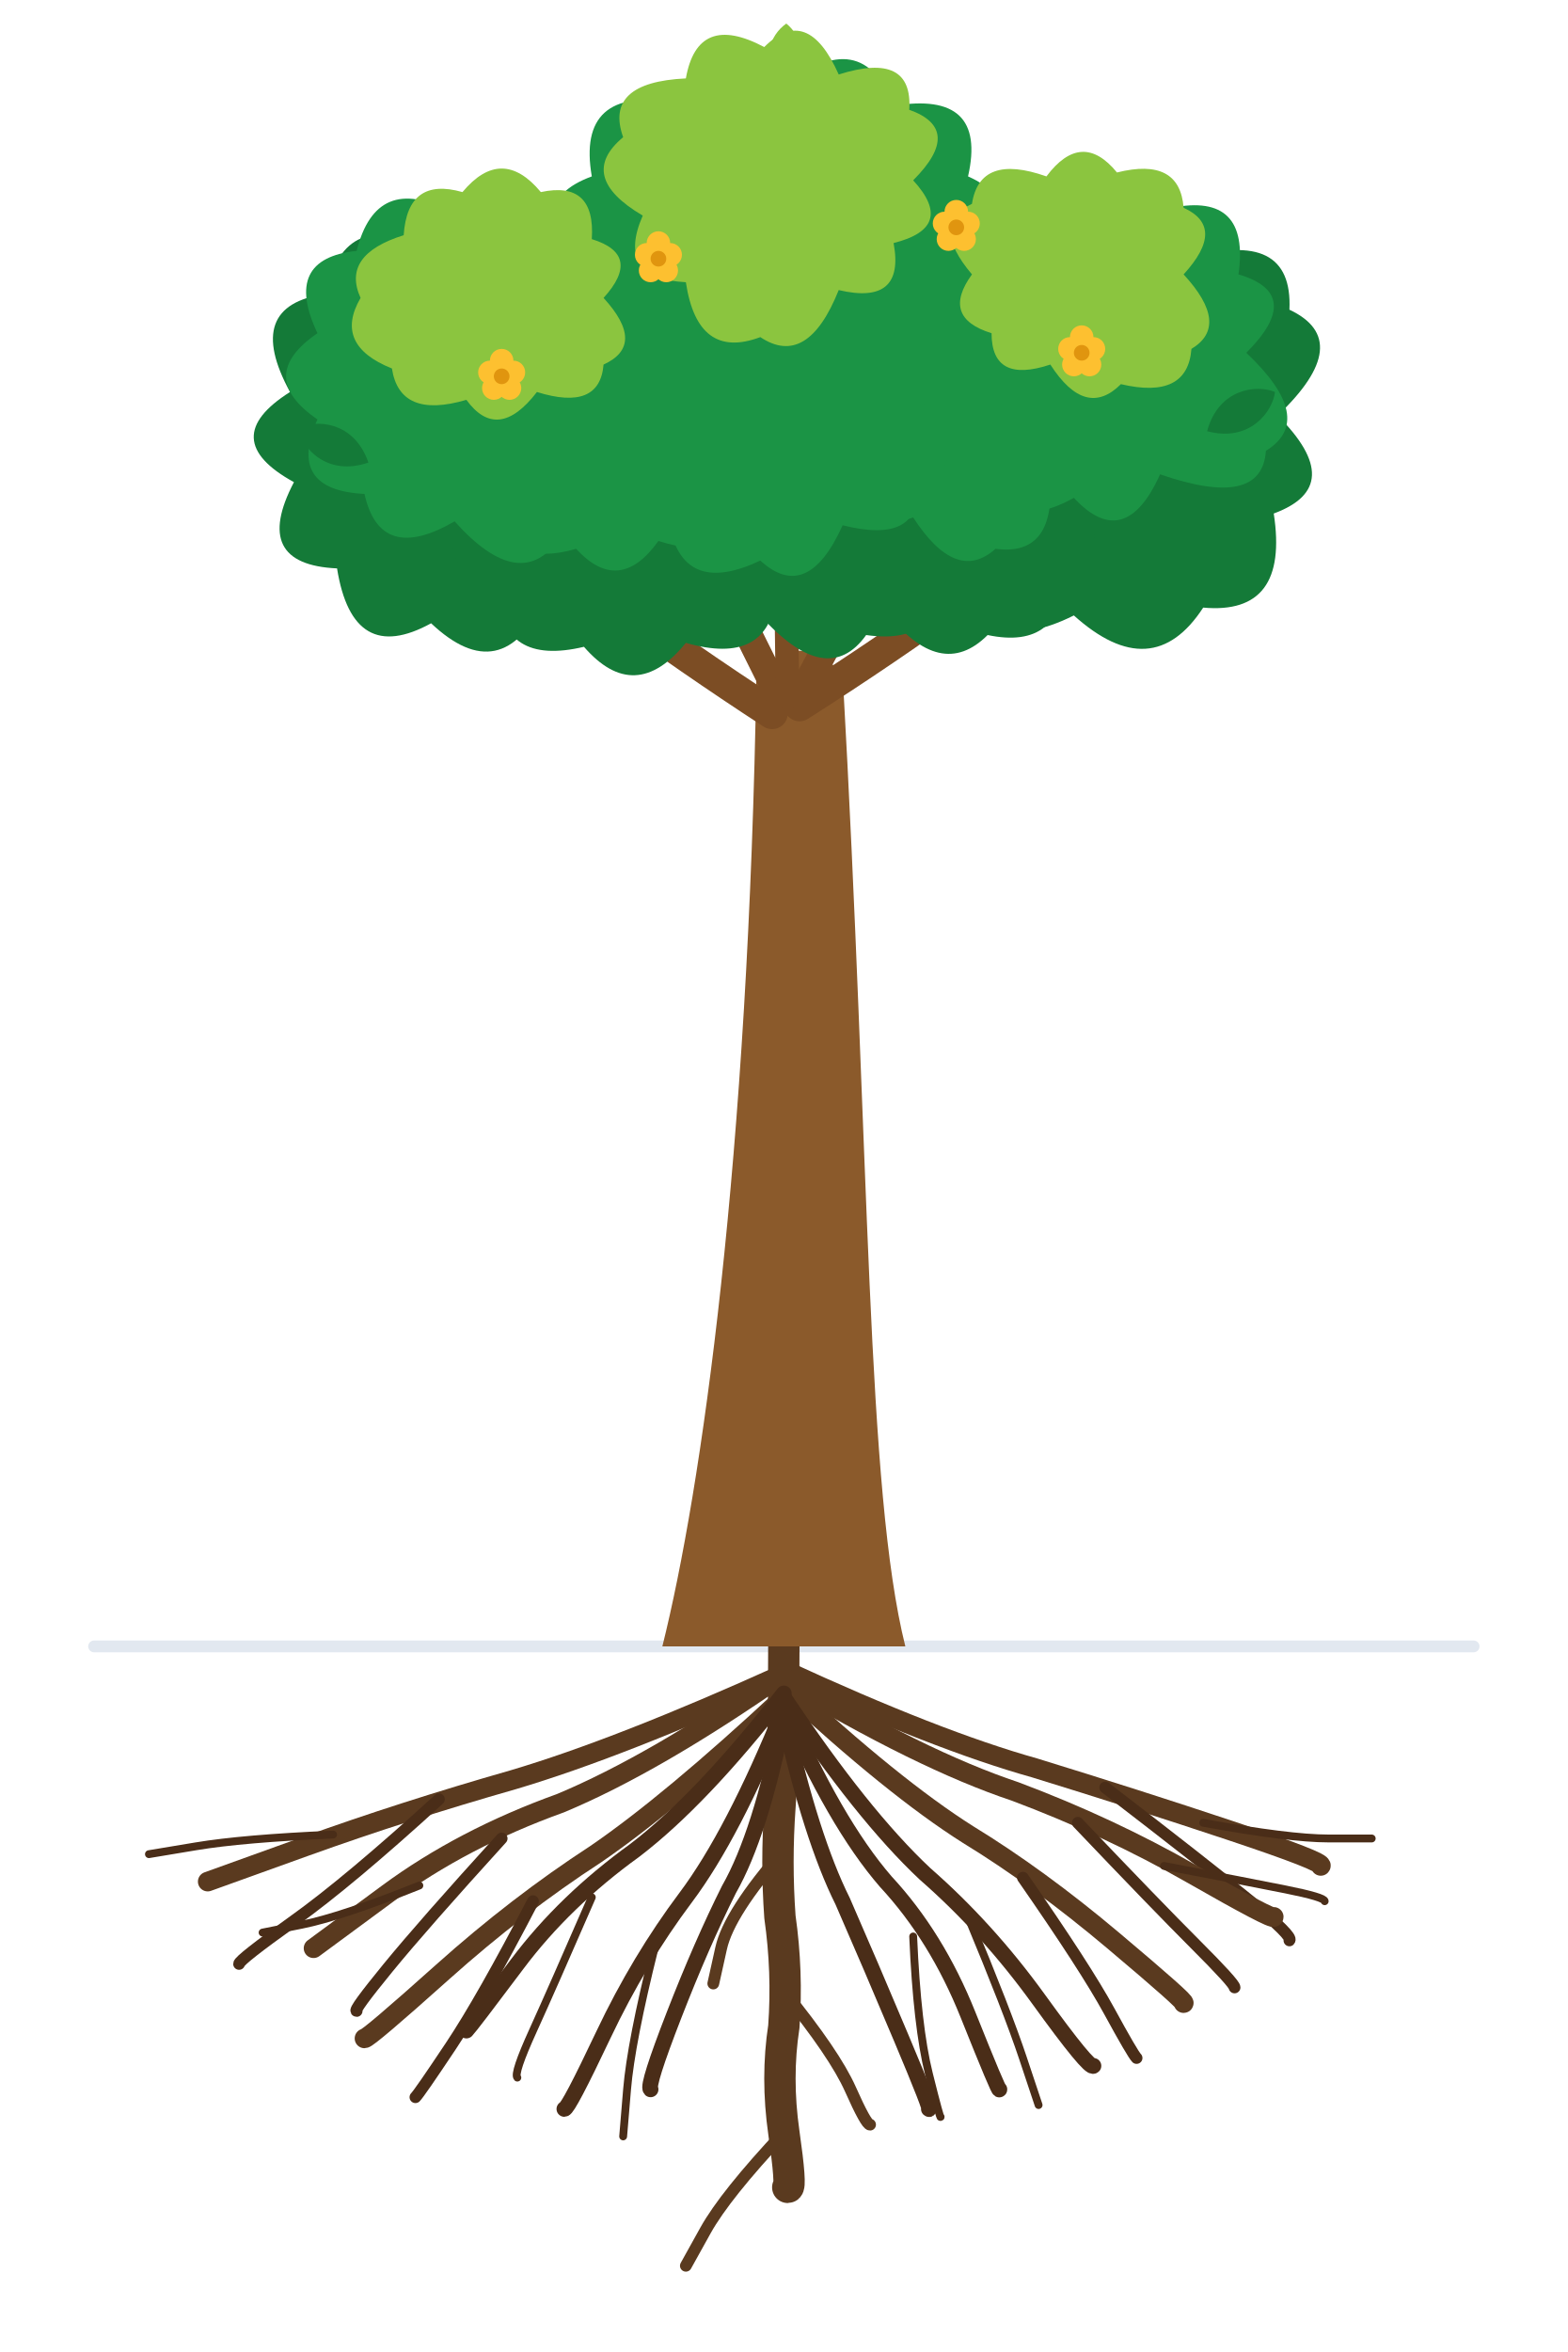
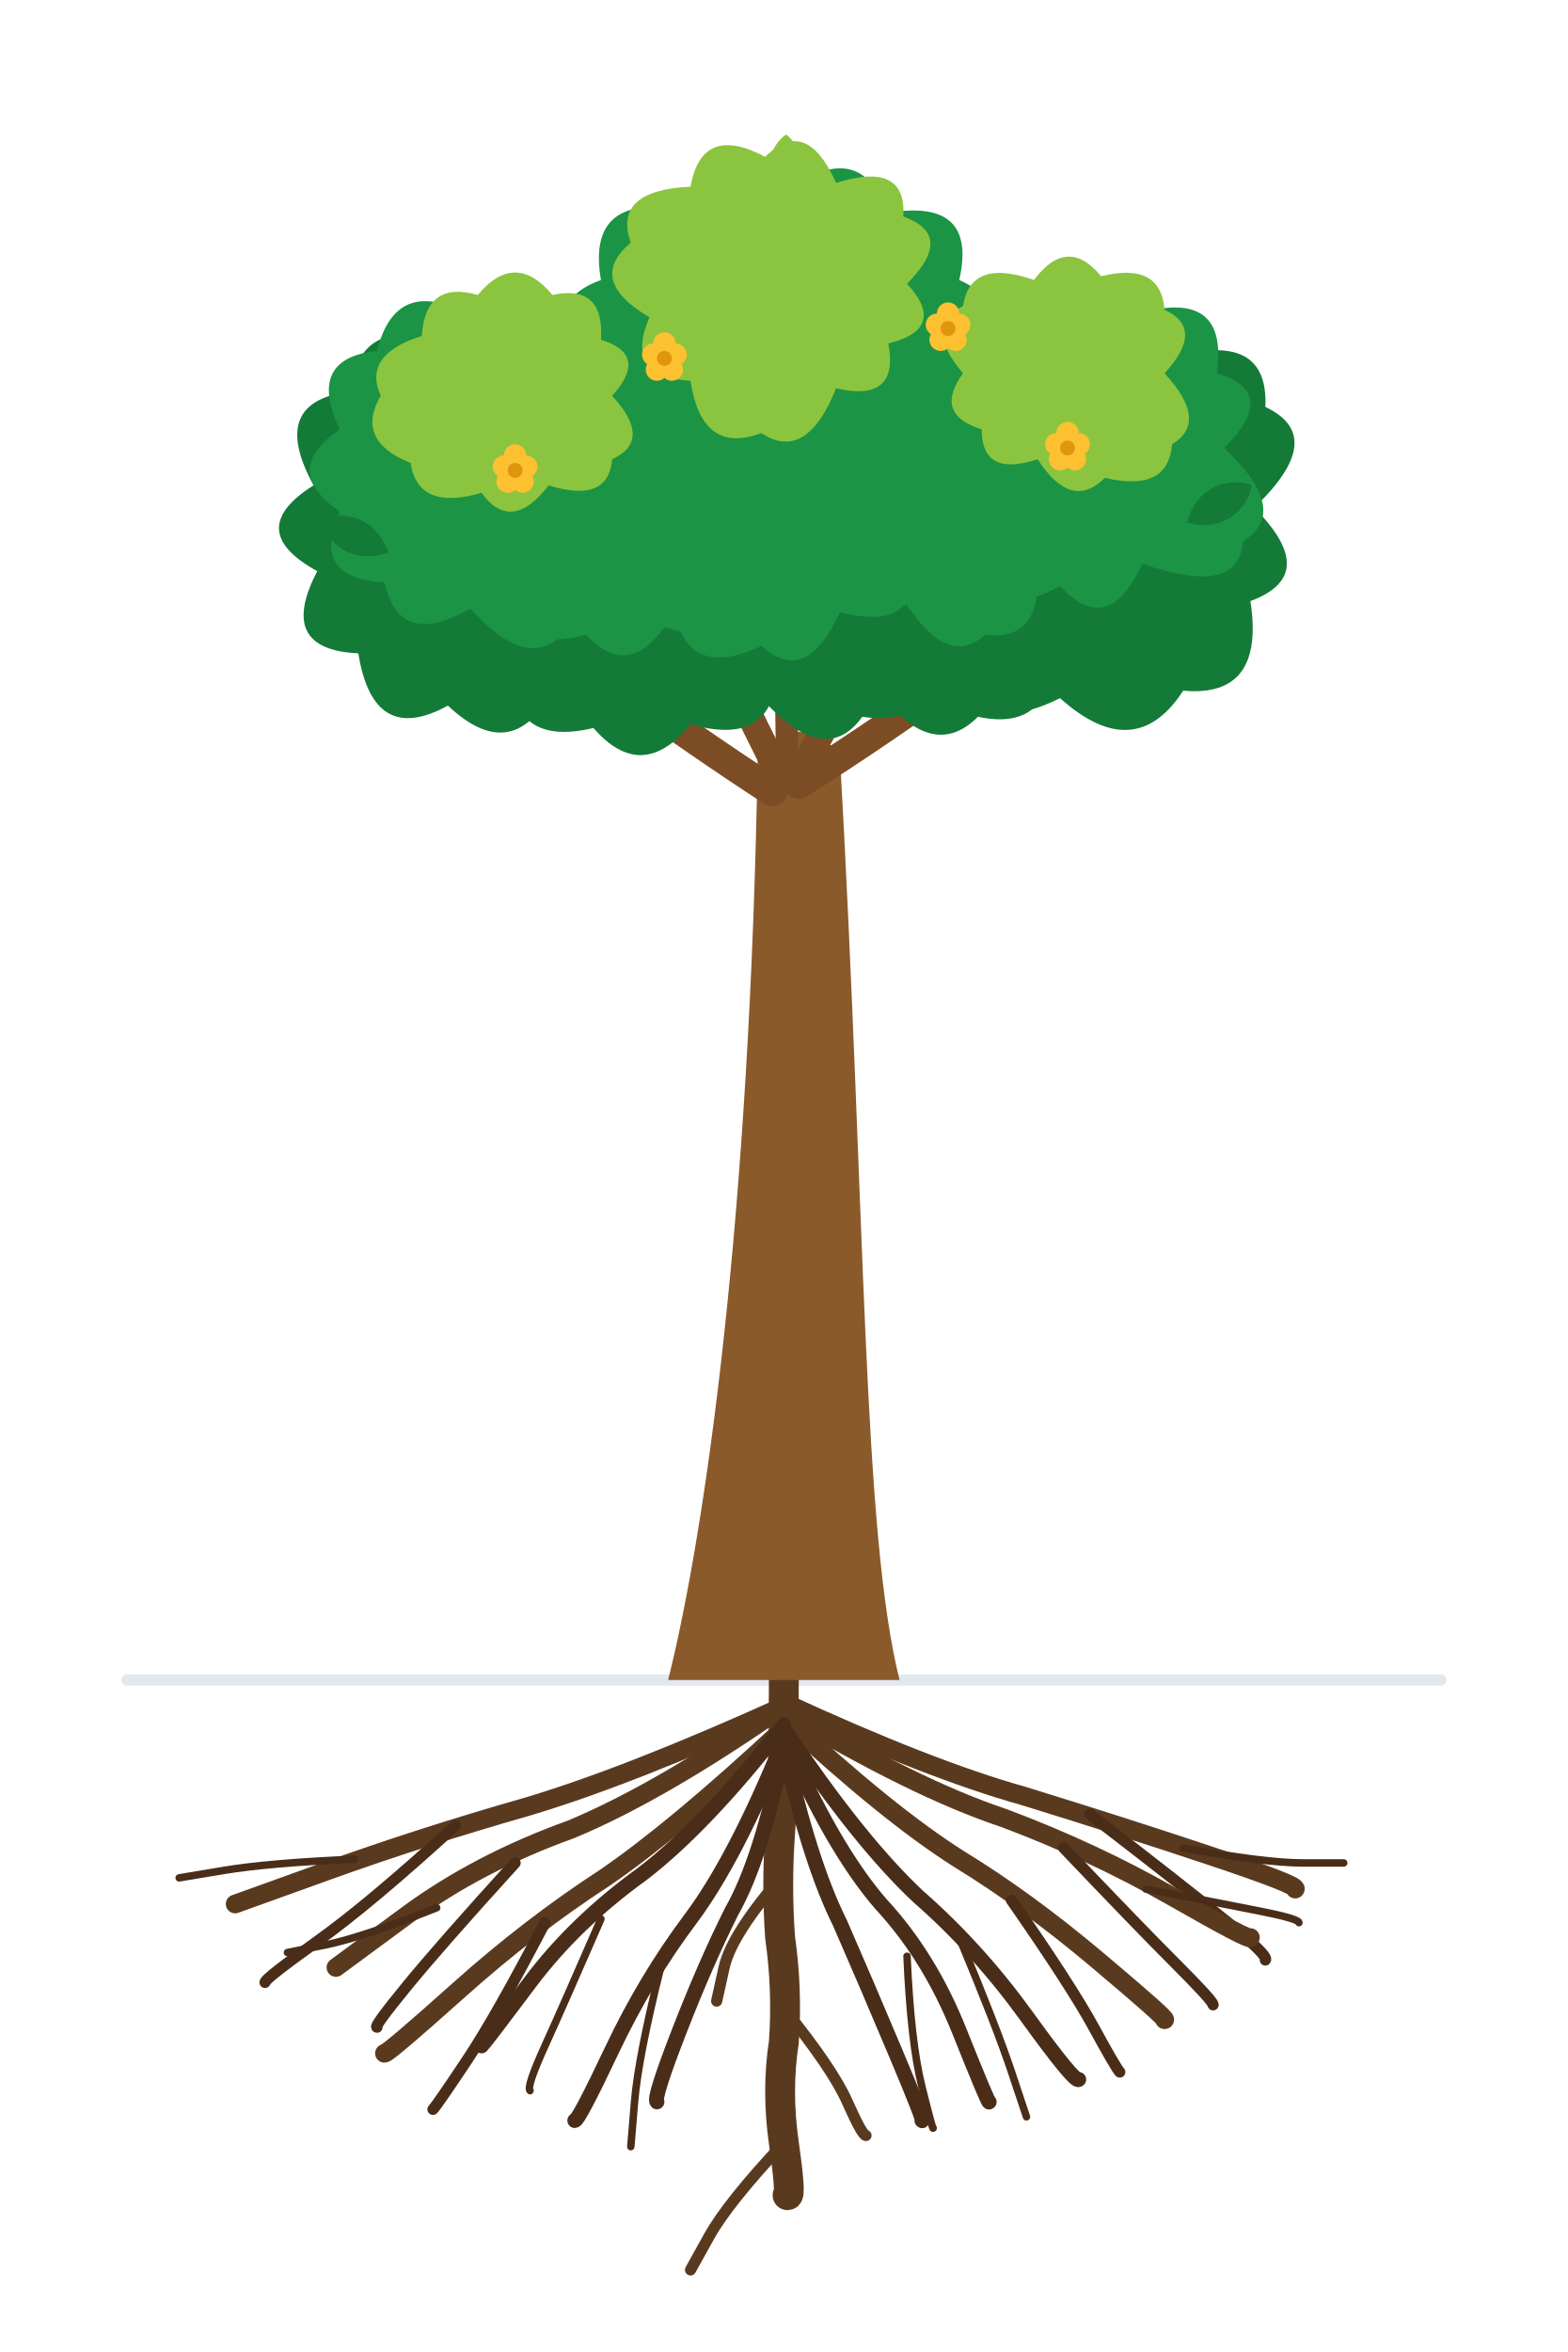
- <svg xmlns="http://www.w3.org/2000/svg" viewBox="0 0 400 600" width="400" height="600">
+ <svg xmlns="http://www.w3.org/2000/svg" viewBox="0 -30 400 630" width="400" height="600">
  <g id="ground">
    <line x1="24" y1="420" x2="376" y2="420" stroke="#e2e8f0" stroke-width="3" stroke-linecap="round" />
  </g>
  <g id="roots">
    <path id="root-tap" class="root" d="M 200 420 Q 200 448 199 461 Q 198 475 199 489 Q 201 503 200 517 Q 198 530 200 544 T 201 558" fill="none" stroke="#5a3a1f" stroke-width="8" stroke-linecap="round" stroke-linejoin="round" />
    <path id="root-tap-sub-1" class="root" d="M 200 472 Q 186 488 184 497 T 182 506" fill="none" stroke="#5a3a1f" stroke-width="3" stroke-linecap="round" stroke-linejoin="round" />
    <path id="root-tap-sub-2" class="root" d="M 200 508 Q 213 524 217 533 T 222 542" fill="none" stroke="#5a3a1f" stroke-width="3" stroke-linecap="round" stroke-linejoin="round" />
    <path id="root-tap-sub-3" class="root" d="M 200 544 Q 185 560 180 569 T 175 578" fill="none" stroke="#5a3a1f" stroke-width="3" stroke-linecap="round" stroke-linejoin="round" />
    <path id="root-lat-1" class="root" d="M 200 427 Q 158 446 131 454 Q 103 462 78 471 T 53 480" fill="none" stroke="#5a3a1f" stroke-width="5" stroke-linecap="round" stroke-linejoin="round" />
    <path id="root-lat-1-sub-1" class="root" d="M 112 459 Q 89 480 75 490 T 61 501" fill="none" stroke="#4a2d18" stroke-width="3" stroke-linecap="round" stroke-linejoin="round" />
    <path id="root-lat-1-sub-2" class="root" d="M 85 468 Q 62 469 50 471 T 38 473" fill="none" stroke="#4a2d18" stroke-width="2" stroke-linecap="round" stroke-linejoin="round" />
    <path id="root-lat-2" class="root" d="M 200 426 Q 239 444 264 451 Q 290 459 314 467 T 337 476" fill="none" stroke="#5a3a1f" stroke-width="5" stroke-linecap="round" stroke-linejoin="round" />
    <path id="root-lat-2-sub-1" class="root" d="M 282 456 Q 308 476 319 485 T 329 495" fill="none" stroke="#4a2d18" stroke-width="3" stroke-linecap="round" stroke-linejoin="round" />
    <path id="root-lat-2-sub-2" class="root" d="M 307 465 Q 329 469 339 469 T 350 469" fill="none" stroke="#4a2d18" stroke-width="2" stroke-linecap="round" stroke-linejoin="round" />
    <path id="root-lat-3" class="root" d="M 200 427 Q 167 450 143 460 Q 118 469 99 483 T 80 497" fill="none" stroke="#5a3a1f" stroke-width="5" stroke-linecap="round" stroke-linejoin="round" />
    <path id="root-lat-3-sub-1" class="root" d="M 128 469 Q 108 491 99 502 T 91 513" fill="none" stroke="#4a2d18" stroke-width="3" stroke-linecap="round" stroke-linejoin="round" />
    <path id="root-lat-3-sub-2" class="root" d="M 107 481 Q 87 489 77 491 T 67 493" fill="none" stroke="#4a2d18" stroke-width="2" stroke-linecap="round" stroke-linejoin="round" />
    <path id="root-lat-4" class="root" d="M 200 428 Q 235 449 259 457 Q 283 466 304 478 T 325 489" fill="none" stroke="#5a3a1f" stroke-width="5" stroke-linecap="round" stroke-linejoin="round" />
    <path id="root-lat-4-sub-1" class="root" d="M 275 465 Q 295 486 305 496 T 315 507" fill="none" stroke="#4a2d18" stroke-width="3" stroke-linecap="round" stroke-linejoin="round" />
    <path id="root-lat-4-sub-2" class="root" d="M 297 476 Q 318 480 328 482 T 338 485" fill="none" stroke="#4a2d18" stroke-width="2" stroke-linecap="round" stroke-linejoin="round" />
    <path id="root-lat-5" class="root" d="M 200 433 Q 171 460 152 473 Q 132 486 113 503 T 93 520" fill="none" stroke="#5a3a1f" stroke-width="5" stroke-linecap="round" stroke-linejoin="round" />
    <path id="root-lat-5-sub-1" class="root" d="M 136 485 Q 123 510 115 522 T 106 535" fill="none" stroke="#4a2d18" stroke-width="3" stroke-linecap="round" stroke-linejoin="round" />
    <path id="root-lat-6" class="root" d="M 200 430 Q 228 456 247 468 Q 265 479 284 495 T 302 511" fill="none" stroke="#5a3a1f" stroke-width="5" stroke-linecap="round" stroke-linejoin="round" />
    <path id="root-lat-6-sub-1" class="root" d="M 261 479 Q 277 502 283 513 T 290 525" fill="none" stroke="#4a2d18" stroke-width="3" stroke-linecap="round" stroke-linejoin="round" />
    <path id="root-lat-7" class="root" d="M 200 432 Q 179 459 162 472 Q 144 485 132 501 T 119 518" fill="none" stroke="#4a2d18" stroke-width="4" stroke-linecap="round" stroke-linejoin="round" />
    <path id="root-lat-7-sub-1" class="root" d="M 151 484 Q 141 507 136 518 T 132 530" fill="none" stroke="#4a2d18" stroke-width="2" stroke-linecap="round" stroke-linejoin="round" />
    <path id="root-lat-8" class="root" d="M 200 433 Q 220 463 236 478 Q 252 492 265 510 T 279 527" fill="none" stroke="#4a2d18" stroke-width="4" stroke-linecap="round" stroke-linejoin="round" />
    <path id="root-lat-8-sub-1" class="root" d="M 247 489 Q 257 513 261 525 T 265 537" fill="none" stroke="#4a2d18" stroke-width="2" stroke-linecap="round" stroke-linejoin="round" />
    <path id="root-lat-9" class="root" d="M 200 436 Q 187 468 175 484 Q 163 500 154 519 T 144 538" fill="none" stroke="#4a2d18" stroke-width="4" stroke-linecap="round" stroke-linejoin="round" />
    <path id="root-lat-9-sub-1" class="root" d="M 167 497 Q 161 521 160 533 T 159 545" fill="none" stroke="#4a2d18" stroke-width="2" stroke-linecap="round" stroke-linejoin="round" />
    <path id="root-lat-10" class="root" d="M 200 435 Q 213 465 226 480 Q 239 494 247 514 T 255 533" fill="none" stroke="#4a2d18" stroke-width="4" stroke-linecap="round" stroke-linejoin="round" />
    <path id="root-lat-10-sub-1" class="root" d="M 233 494 Q 234 517 237 529 T 240 540" fill="none" stroke="#4a2d18" stroke-width="2" stroke-linecap="round" stroke-linejoin="round" />
    <path id="root-lat-11" class="root" d="M 200 438 Q 194 468 186 482 Q 179 496 172 514 T 166 533" fill="none" stroke="#4a2d18" stroke-width="4" stroke-linecap="round" stroke-linejoin="round" />
    <path id="root-lat-12" class="root" d="M 200 438 Q 207 469 215 485 Q 222 501 230 520 T 237 538" fill="none" stroke="#4a2d18" stroke-width="4" stroke-linecap="round" stroke-linejoin="round" />
  </g>
  <g id="trunk">
    <path id="trunk-main" class="trunk" d="M 169 420 C 179 380, 191 296, 193 172 Q 204 160, 215 172 C 222 296, 221 380, 231 420 Z" fill="#8b5a2b" />
  </g>
  <g id="branches">
    <path id="branch-1" class="branch" d="M 197 182 Q 154 154 118 124" fill="none" stroke="#7c4d24" stroke-width="8" stroke-linecap="round" />
    <path id="branch-2" class="branch" d="M 204 180 Q 248 152 284 122" fill="none" stroke="#7c4d24" stroke-width="8" stroke-linecap="round" />
    <path id="branch-3" class="branch" d="M 199 178 Q 172 124 152 80" fill="none" stroke="#7c4d24" stroke-width="7" stroke-linecap="round" />
    <path id="branch-4" class="branch" d="M 205 176 Q 234 122 256 78" fill="none" stroke="#7c4d24" stroke-width="7" stroke-linecap="round" />
    <path id="branch-5" class="branch" d="M 201 178 Q 200 130 201 92" fill="none" stroke="#7c4d24" stroke-width="6" stroke-linecap="round" />
    <path id="branch-1-twig" class="branch" d="M 138 138 Q 122 120 114 100" fill="none" stroke="#7c4d24" stroke-width="4" stroke-linecap="round" />
    <path id="branch-2-twig" class="branch" d="M 264 136 Q 280 118 288 98" fill="none" stroke="#7c4d24" stroke-width="4" stroke-linecap="round" />
  </g>
  <g id="leaves">
    <path id="clump-d1" class="clump" d="M 251 92 Q 273 111 251 119 Q 256 142 228 136 Q 221 159 200 139 Q 176 162 167 144 Q 142 146 149 118 Q 123 110 140 92 Q 122 73 148 65 Q 143 40 170 46 Q 179 22 200 42 Q 220 24 228 49 Q 258 42 256 63 Q 275 72 251 92 Z" fill="#147A38" />
    <path id="clump-d2" class="clump" d="M 162 112 Q 178 128 156 134 Q 161 158 139 153 Q 128 176 110 159 Q 90 170 86 145 Q 64 144 75 123 Q 55 112 74 100 Q 62 78 83 75 Q 88 52 110 64 Q 128 47 140 69 Q 167 63 166 84 Q 183 92 162 112 Z" fill="#147A38" />
    <path id="clump-d3" class="clump" d="M 326 106 Q 344 124 325 131 Q 329 157 307 155 Q 294 175 274 157 Q 250 169 244 145 Q 217 143 224 121 Q 205 106 225 91 Q 218 69 244 67 Q 250 43 274 54 Q 291 41 303 66 Q 330 58 329 79 Q 346 87 326 106 Z" fill="#147A38" />
    <path id="clump-d4" class="clump" d="M 196 128 Q 212 145 198 152 Q 196 170 175 164 Q 162 180 149 165 Q 128 170 127 151 Q 109 144 119 128 Q 111 115 133 109 Q 132 89 150 93 Q 162 78 175 93 Q 195 88 196 106 Q 211 112 196 128 Z" fill="#147A38" />
    <path id="clump-d5" class="clump" d="M 273 124 Q 286 140 272 146 Q 271 166 252 162 Q 240 174 226 156 Q 204 164 201 148 Q 185 141 197 124 Q 185 108 202 100 Q 203 81 224 85 Q 238 69 252 84 Q 270 82 269 104 Q 285 110 273 124 Z" fill="#147A38" />
    <path id="clump-d6" class="clump" d="M 238 120 Q 255 136 240 143 Q 242 165 221 162 Q 211 176 194 157 Q 174 169 169 152 Q 147 150 153 132 Q 135 120 151 107 Q 148 92 173 92 Q 176 73 194 83 Q 210 66 220 81 Q 241 77 240 97 Q 255 104 238 120 Z" fill="#147A38" />
    <path id="clump-1" class="clump" d="M 244 70 Q 267 89 251 97 Q 253 115 225 108 Q 218 129 200 113 Q 180 132 172 114 Q 149 117 154 94 Q 133 87 150 70 Q 132 52 151 45 Q 147 22 172 26 Q 180 6 200 22 Q 220 6 228 27 Q 252 23 247 45 Q 265 53 244 70 Z" fill="#1B9445" />
    <path id="clump-2" class="clump" d="M 160 96 Q 177 113 163 120 Q 165 141 143 137 Q 133 152 116 133 Q 97 144 93 126 Q 73 125 81 107 Q 65 96 81 85 Q 72 66 91 64 Q 96 44 115 54 Q 129 42 138 64 Q 158 59 155 77 Q 173 82 160 96 Z" fill="#1B9445" />
    <path id="clump-3" class="clump" d="M 318 90 Q 336 107 323 115 Q 322 130 296 121 Q 287 141 274 127 Q 256 137 253 118 Q 230 118 236 102 Q 220 90 237 79 Q 228 58 246 55 Q 252 41 275 56 Q 290 38 299 53 Q 319 49 316 70 Q 333 75 318 90 Z" fill="#1B9445" />
    <path id="clump-4" class="clump" d="M 188 110 Q 200 124 189 130 Q 187 144 168 138 Q 158 152 147 140 Q 130 145 128 130 Q 115 124 126 110 Q 115 97 129 91 Q 130 74 146 77 Q 158 64 170 77 Q 187 73 188 91 Q 200 96 188 110 Z" fill="#1B9445" />
    <path id="clump-5" class="clump" d="M 272 106 Q 282 118 268 123 Q 269 142 254 140 Q 244 149 233 132 Q 213 139 211 126 Q 196 120 205 106 Q 198 94 217 90 Q 216 70 230 72 Q 242 59 254 72 Q 270 69 270 88 Q 283 93 272 106 Z" fill="#1B9445" />
    <path id="clump-6" class="clump" d="M 235 104 Q 249 118 234 124 Q 235 139 215 134 Q 206 154 194 143 Q 175 152 171 135 Q 152 132 159 115 Q 144 104 159 93 Q 152 77 172 75 Q 176 57 194 65 Q 207 54 216 72 Q 236 67 234 84 Q 249 90 235 104 Z" fill="#1B9445" />
    <path id="clump-l1" class="clump" d="M 233 46 Q 244 58 228 62 Q 231 78 214 74 Q 206 94 194 86 Q 178 92 175 72 Q 157 71 164 55 Q 147 45 159 35 Q 154 21 175 20 Q 178 3 195 12 Q 206 1 214 19 Q 233 13 232 28 Q 246 33 233 46 Z" fill="#8BC53F" />
    <path id="clump-l2" class="clump" d="M 154 76 Q 165 88 154 93 Q 153 105 137 100 Q 127 113 119 102 Q 102 107 100 94 Q 85 88 92 76 Q 87 65 103 60 Q 104 45 118 49 Q 128 37 138 49 Q 152 46 151 61 Q 164 65 154 76 Z" fill="#8BC53F" />
    <path id="clump-l3" class="clump" d="M 302 70 Q 314 83 304 89 Q 303 102 286 98 Q 277 107 268 93 Q 253 98 253 85 Q 240 81 248 70 Q 237 57 248 52 Q 250 39 267 45 Q 276 33 285 44 Q 301 40 302 53 Q 313 58 302 70 Z" fill="#8BC53F" />
    <path id="leaf-1" class="leaf" d="M0 0 C -8 -8, -4 -17, 0 -20 C 4 -17, 8 -8, 0 0 Z" fill="#147A38" transform="translate(94 118) rotate(-64)" />
    <path id="leaf-2" class="leaf" d="M0 0 C -8 -8, -4 -17, 0 -20 C 4 -17, 8 -8, 0 0 Z" fill="#147A38" transform="translate(308 110) rotate(60)" />
    <path id="leaf-3" class="leaf" d="M0 0 C -7 -8, -4 -15, 0 -18 C 4 -15, 7 -8, 0 0 Z" fill="#8BC53F" transform="translate(200 24) rotate(2)" />
  </g>
  <g id="blossoms">
    <g id="bloom-1" class="blossom">
      <circle cx="168" cy="62" r="3" fill="#FDC030" />
      <circle cx="171" cy="65" r="3" fill="#FDC030" />
      <circle cx="170" cy="69" r="3" fill="#FDC030" />
      <circle cx="166" cy="69" r="3" fill="#FDC030" />
      <circle cx="165" cy="65" r="3" fill="#FDC030" />
      <circle cx="168" cy="66" r="2" fill="#E0950F" />
    </g>
    <g id="bloom-2" class="blossom">
      <circle cx="244" cy="54" r="3" fill="#FDC030" />
      <circle cx="247" cy="57" r="3" fill="#FDC030" />
      <circle cx="246" cy="61" r="3" fill="#FDC030" />
      <circle cx="242" cy="61" r="3" fill="#FDC030" />
      <circle cx="241" cy="57" r="3" fill="#FDC030" />
      <circle cx="244" cy="58" r="2" fill="#E0950F" />
    </g>
    <g id="bloom-3" class="blossom">
      <circle cx="128" cy="92" r="3" fill="#FDC030" />
      <circle cx="131" cy="95" r="3" fill="#FDC030" />
      <circle cx="130" cy="99" r="3" fill="#FDC030" />
      <circle cx="126" cy="99" r="3" fill="#FDC030" />
      <circle cx="125" cy="95" r="3" fill="#FDC030" />
      <circle cx="128" cy="96" r="2" fill="#E0950F" />
    </g>
    <g id="bloom-4" class="blossom">
      <circle cx="276" cy="86" r="3" fill="#FDC030" />
      <circle cx="279" cy="89" r="3" fill="#FDC030" />
      <circle cx="278" cy="93" r="3" fill="#FDC030" />
      <circle cx="274" cy="93" r="3" fill="#FDC030" />
      <circle cx="273" cy="89" r="3" fill="#FDC030" />
      <circle cx="276" cy="90" r="2" fill="#E0950F" />
    </g>
  </g>
</svg>
